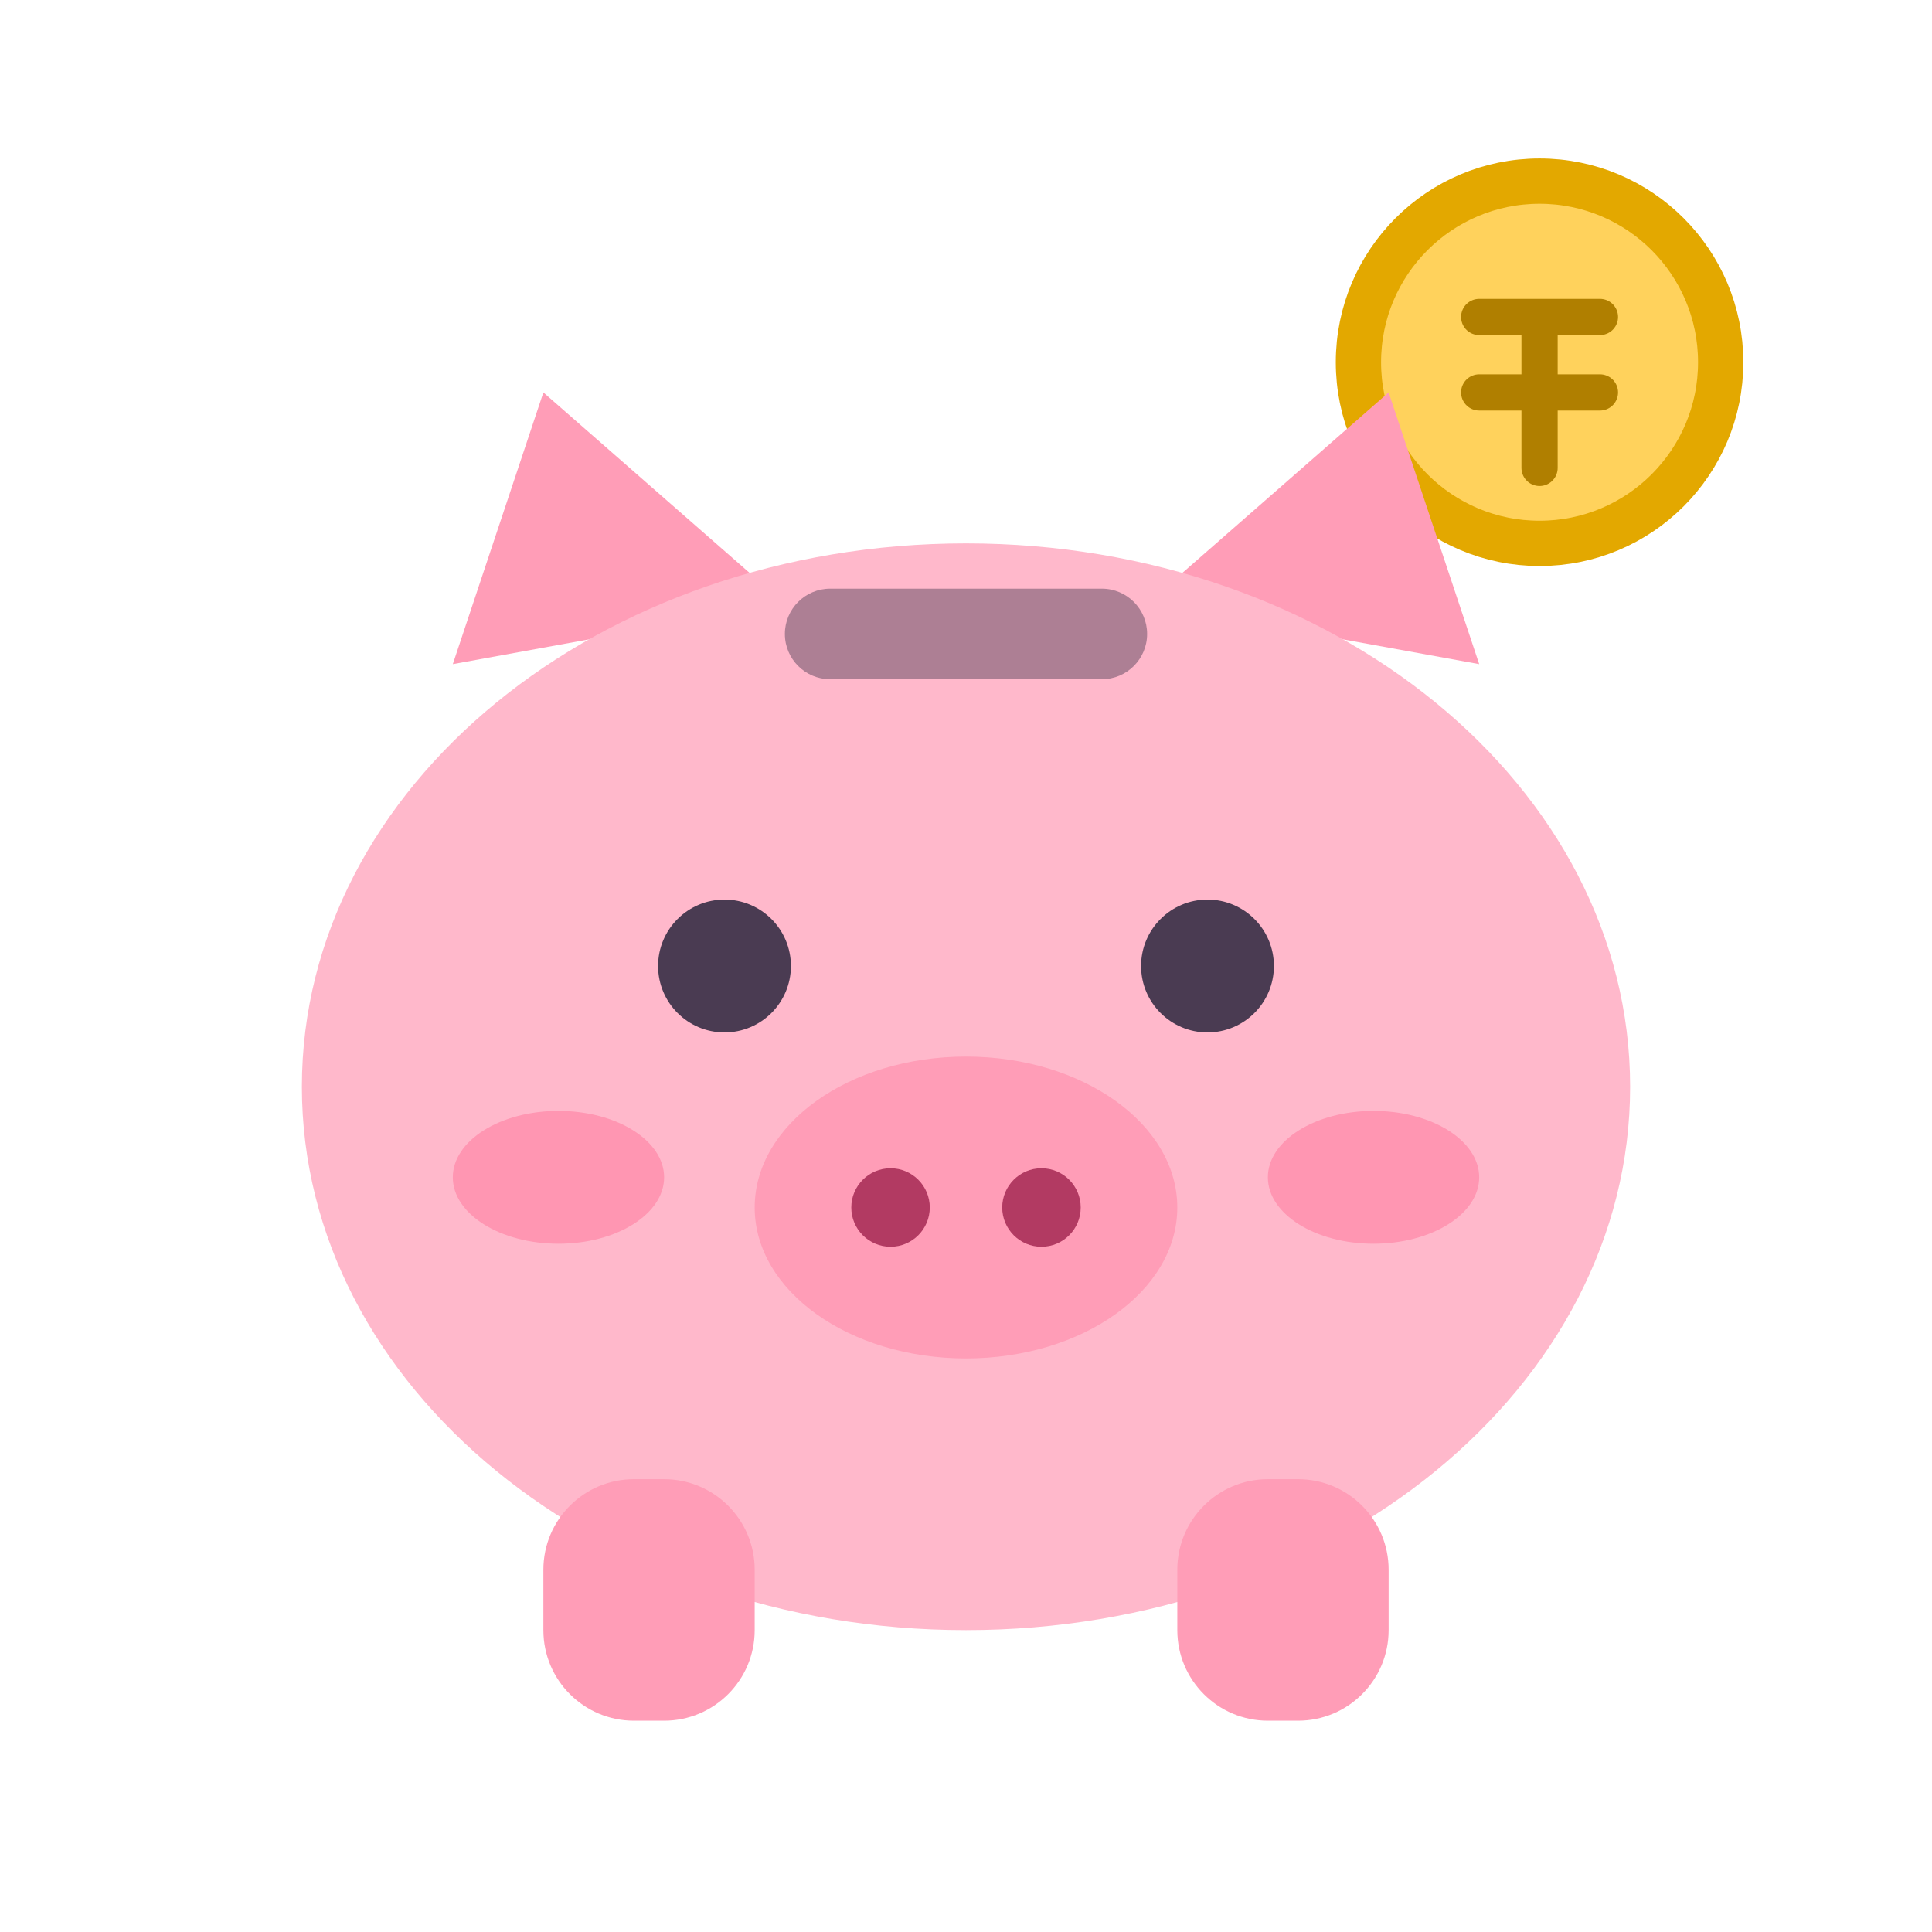
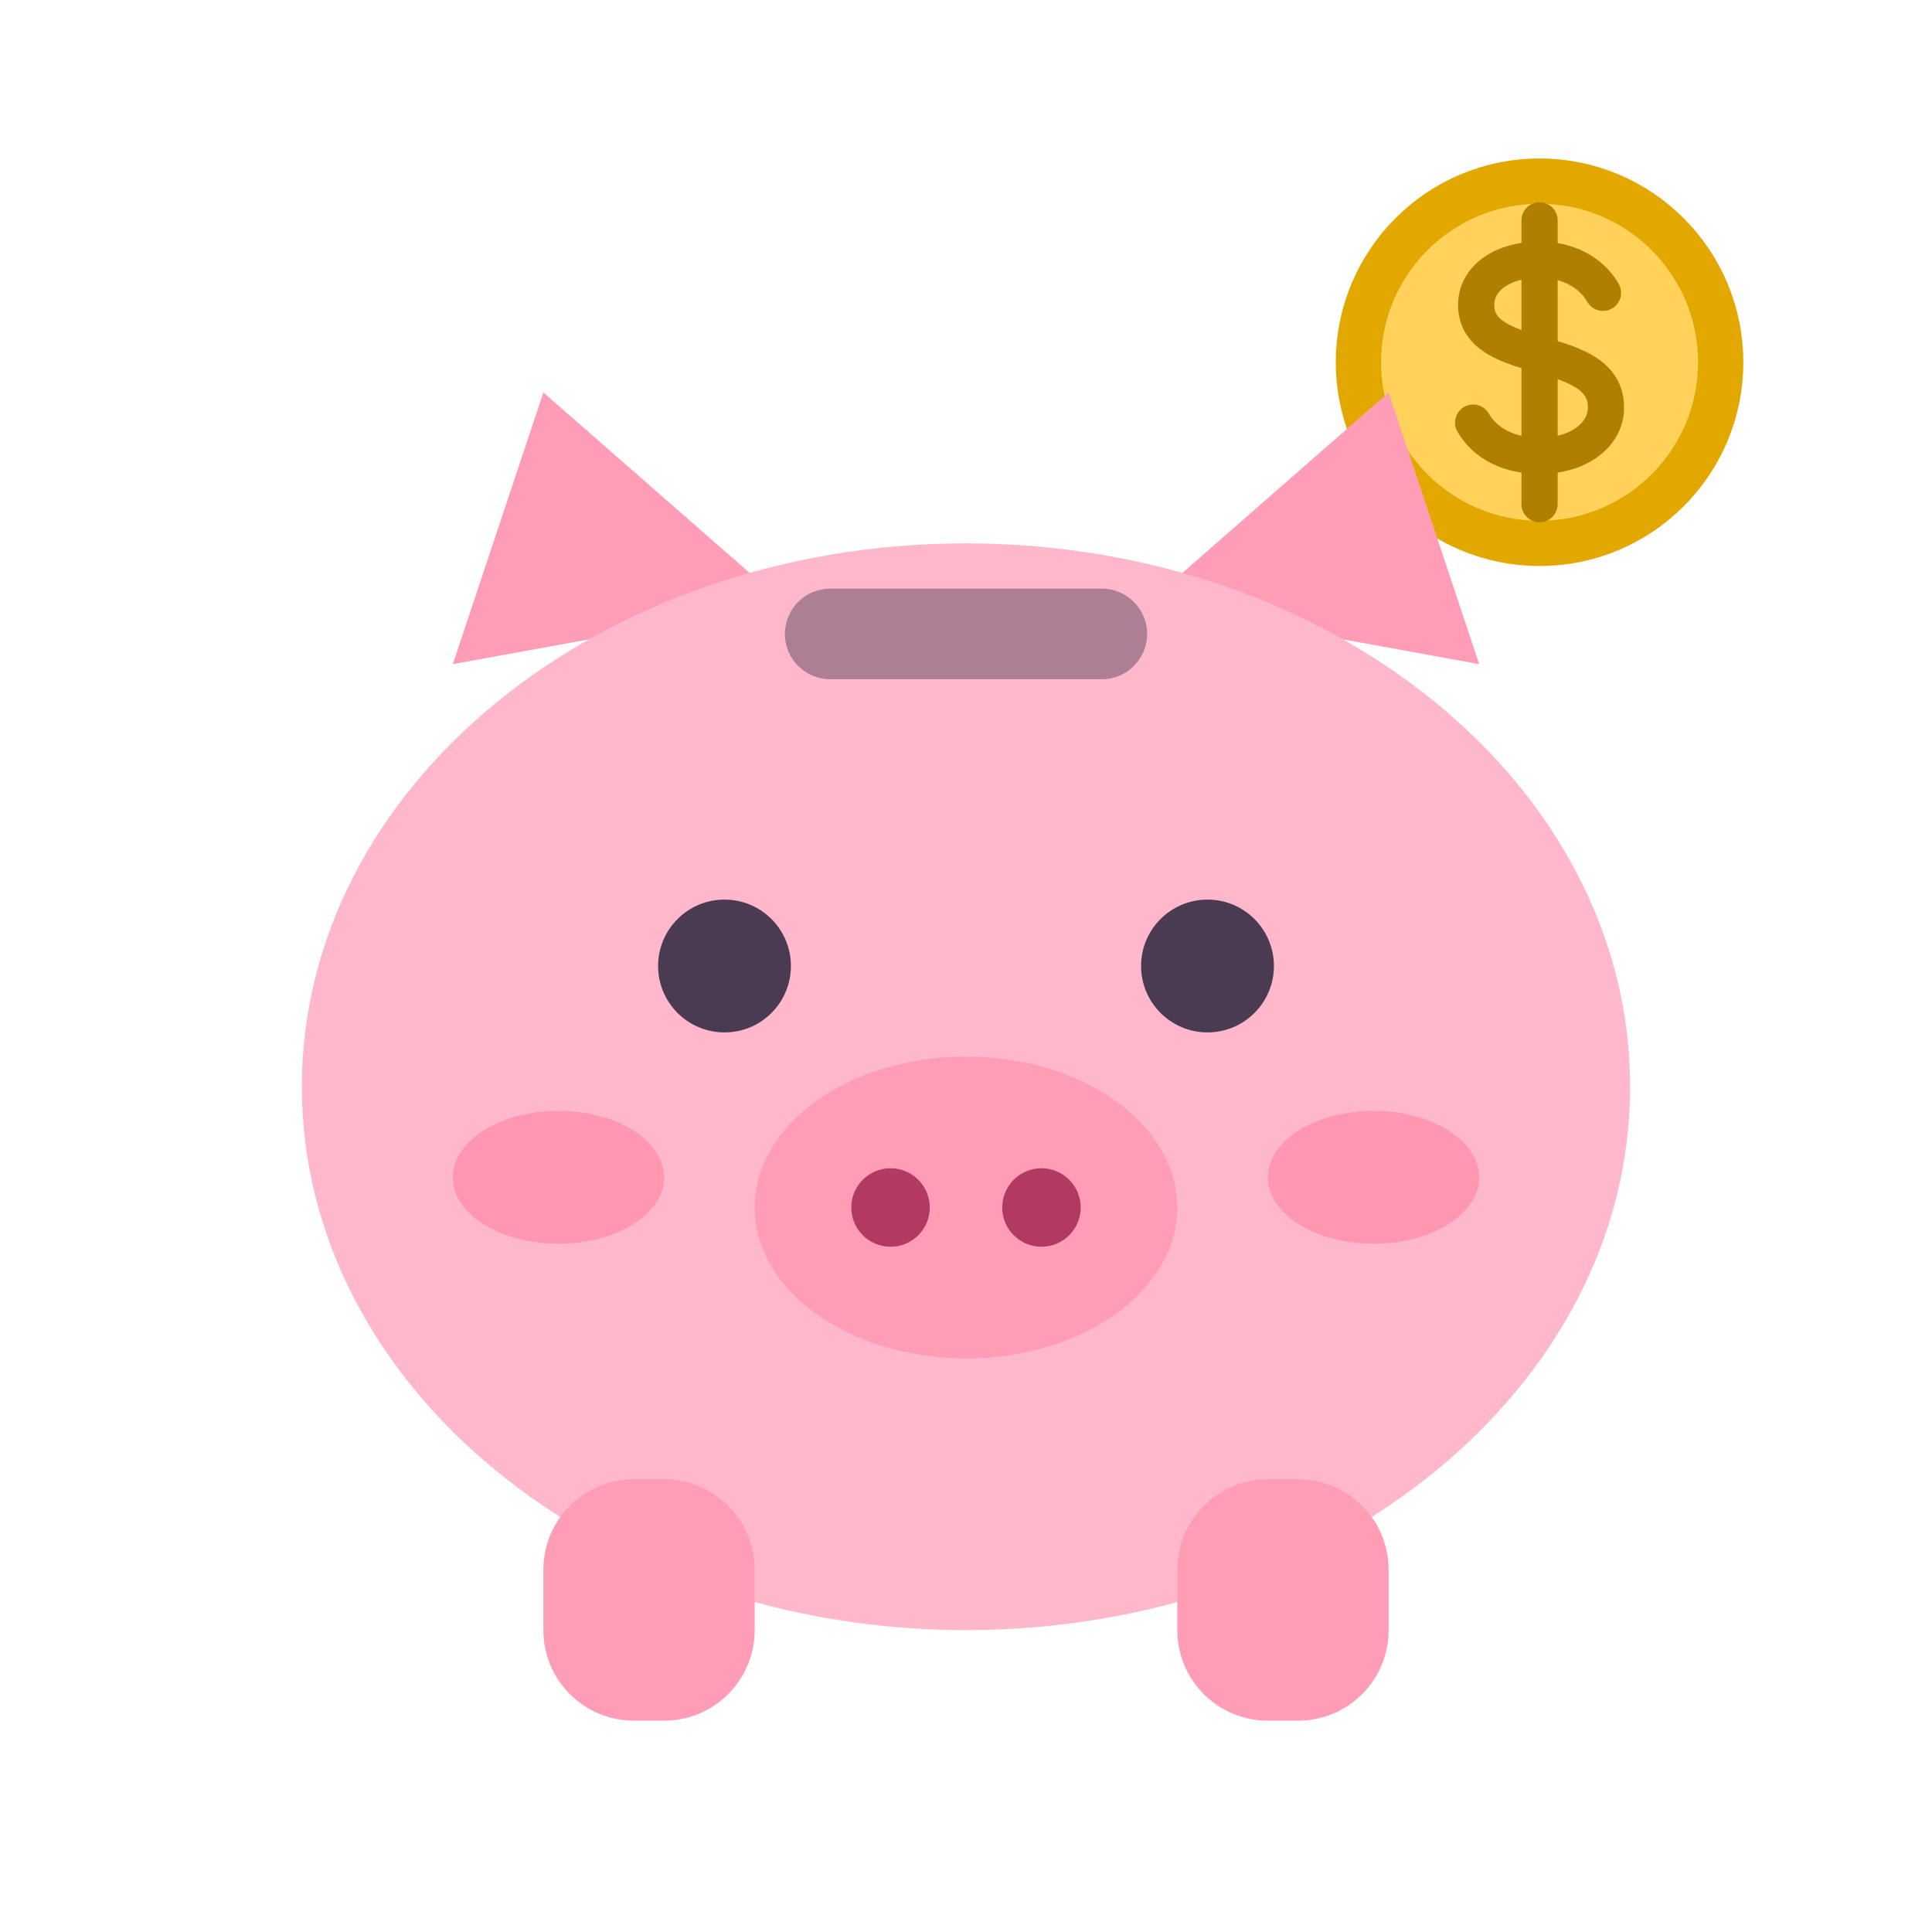
<svg xmlns="http://www.w3.org/2000/svg" width="96" height="96" viewBox="0 0 64 64">
  <circle cx="51" cy="12" r="6" fill="#FFD25C" stroke="#E3A800" stroke-width="1.5" />
-   <path d="M49 10.5h4M49 13h4M51 10.5v5" stroke="#B07F00" stroke-width="1.2" stroke-linecap="round" fill="none" />
+   <path d="M53.1 9.7c-.4-.7-1.2-1.1-2.1-1.1-1.2 0-2.1.6-2.1 1.5 0 2.1 4.3 1.2 4.3 3.4 0 .9-.9 1.6-2.2 1.6-1 0-1.8-.4-2.2-1.1M51 7.3v9.4" stroke="#B07F00" stroke-width="1.2" stroke-linecap="round" stroke-linejoin="round" fill="none" />
  <path d="M15 22l3-9 8 7z" fill="#FF9DB7" />
  <path d="M49 22l-3-9-8 7z" fill="#FF9DB7" />
  <ellipse cx="32" cy="36" rx="22" ry="18" fill="#FFB8CB" />
  <rect x="26" y="19.5" width="12" height="3" rx="1.5" fill="#4A3B52" fill-opacity="0.45" />
  <rect x="18" y="49" width="7" height="8" rx="3" fill="#FF9DB7" />
  <rect x="39" y="49" width="7" height="8" rx="3" fill="#FF9DB7" />
  <circle cx="24" cy="32" r="2.2" fill="#4A3B52" />
  <circle cx="40" cy="32" r="2.2" fill="#4A3B52" />
  <ellipse cx="18.5" cy="39" rx="3.5" ry="2.2" fill="#FF7FA2" fill-opacity="0.6" />
  <ellipse cx="45.5" cy="39" rx="3.5" ry="2.2" fill="#FF7FA2" fill-opacity="0.6" />
  <ellipse cx="32" cy="40" rx="7" ry="5" fill="#FF9DB7" />
  <circle cx="29.5" cy="40" r="1.3" fill="#B23A62" />
  <circle cx="34.5" cy="40" r="1.3" fill="#B23A62" />
</svg>
